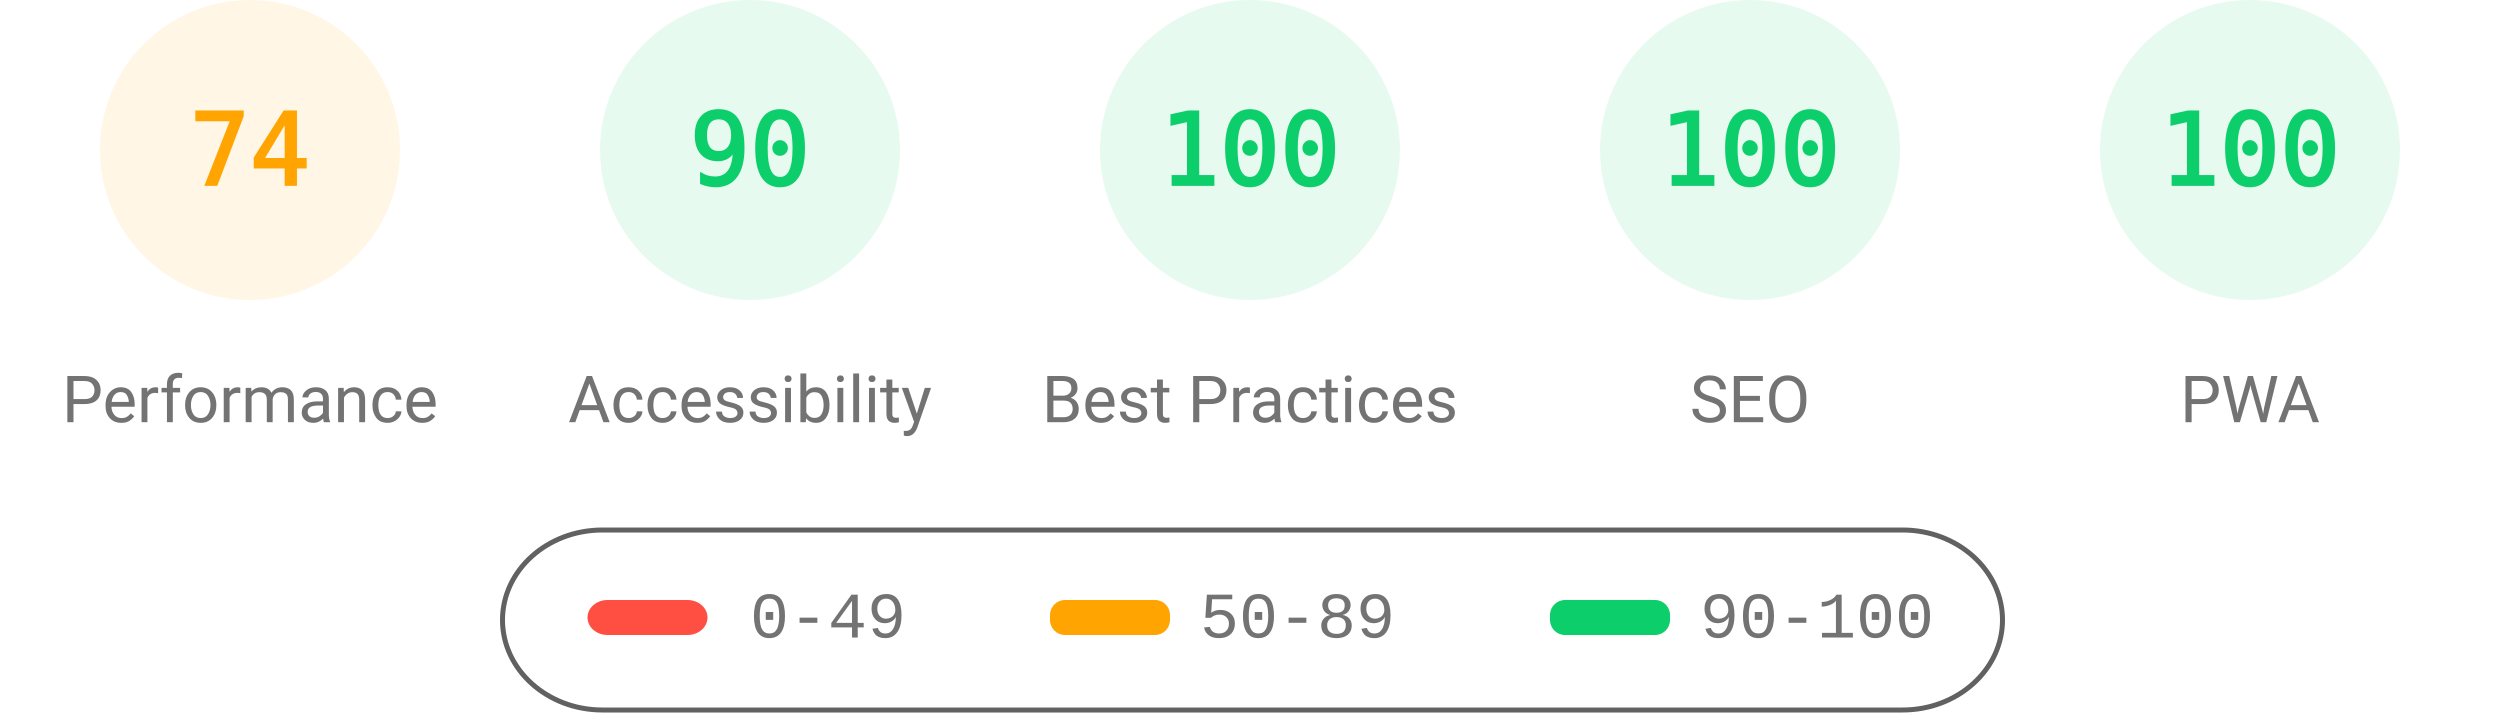
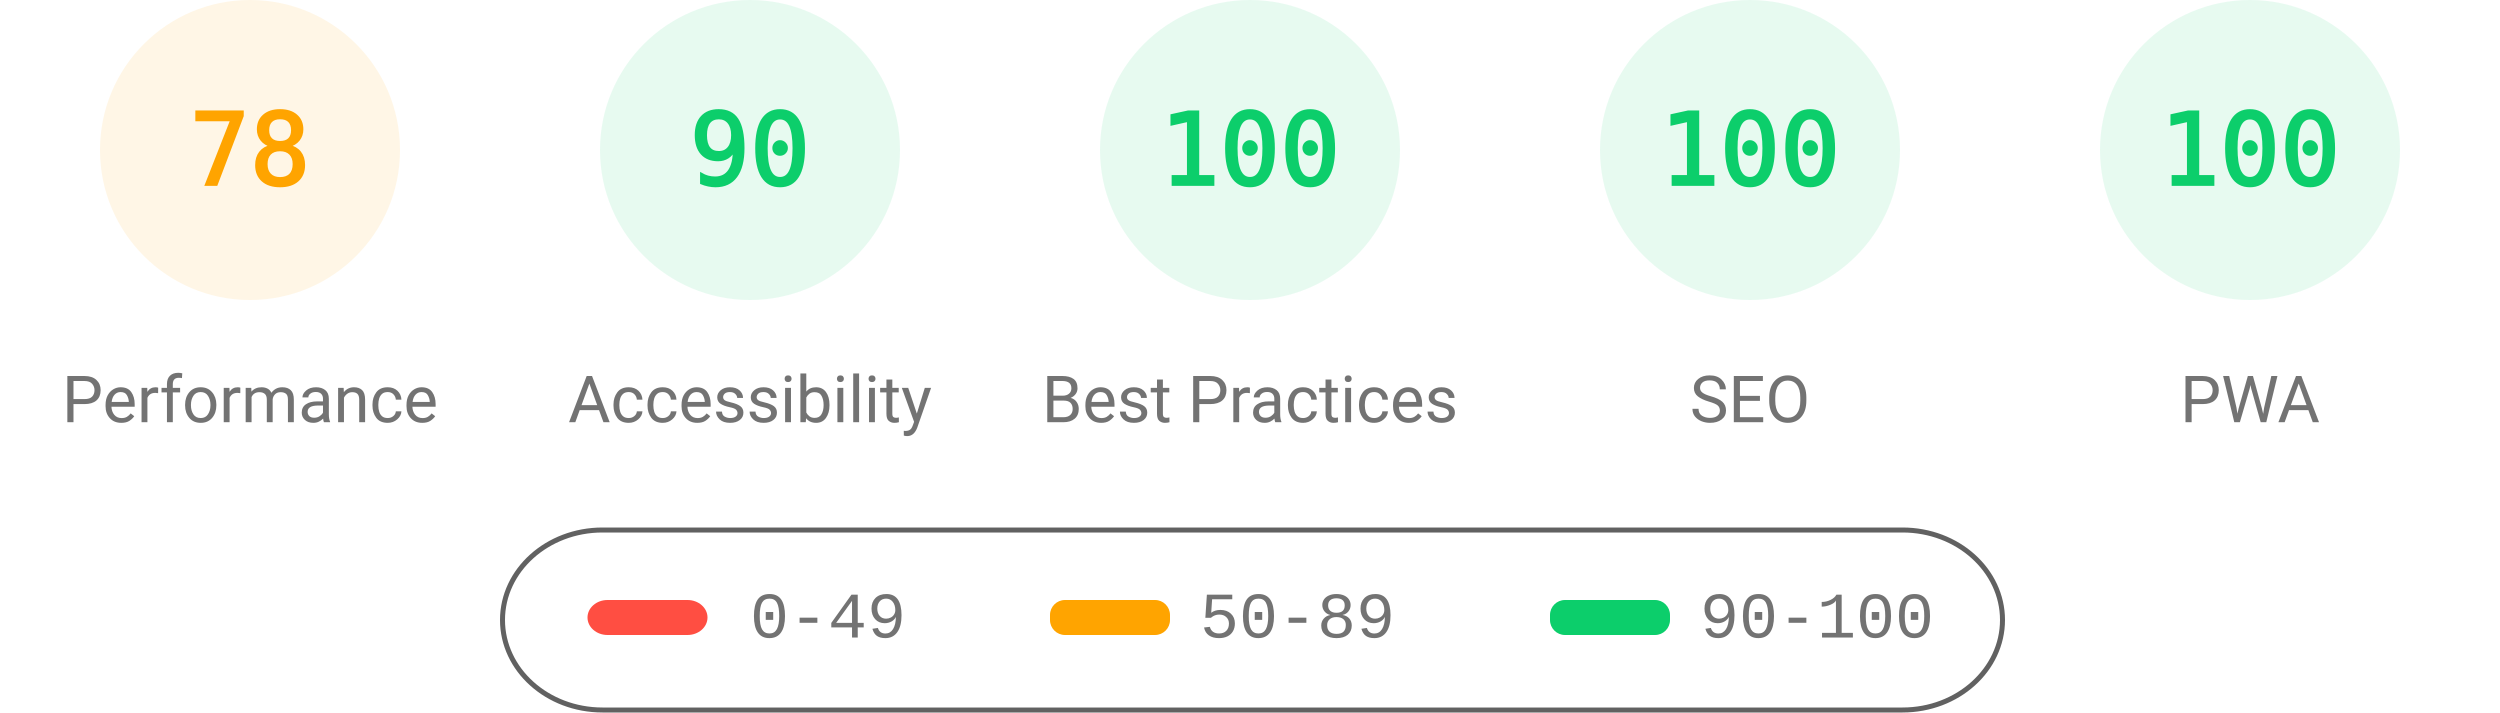
<svg xmlns="http://www.w3.org/2000/svg" fill="none" width="1000" height="285">
  <style>.gauge-base{opacity:.1}.gauge-arc{fill:none;animation-delay:250ms;stroke-linecap:round;transform:rotate(-90deg);transform-origin:100px 60px;animation:load-gauge 1s ease forwards}.guage-text{font-size:40px;font-family:monospace;text-align:center}.guage-red{color:#ff4e42;fill:#ff4e42;stroke:#ff4e42}.guage-orange{color:#ffa400;fill:#ffa400;stroke:#ffa400}.guage-green{color:#0cce6b;fill:#0cce6b;stroke:#0cce6b}.guage-undefined{color:#5c5c5c;fill:#5c5c5c;stroke:#5c5c5c}.guage-title{color:#737373;fill:#737373;stroke:none;font-size:26px;line-height:26px;font-family:Roboto,Halvetica,Arial,sans-serif}@keyframes load-gauge{from{stroke-dasharray:0 352.858}}</style>
  <svg class="guage-div guage-perf guage-orange" viewBox="0 0 200 200" width="200" height="200">
    <circle class="gauge-base" r="56" cx="100" cy="60" stroke-width="8" />
-     <circle class="gauge-arc guage-arc-1" r="56" cx="100" cy="60" stroke-width="8" style="stroke-dasharray:260.375,351.858" />
-     <text class="guage-text" x="100" y="60" alignment-baseline="central" dominant-baseline="central" text-anchor="middle">74</text>
+     <circle class="gauge-arc guage-arc-1" r="56" cx="100" cy="60" stroke-width="8" style="stroke-dasharray:274.449,351.858" />
+     <text class="guage-text" x="100" y="60" alignment-baseline="central" dominant-baseline="central" text-anchor="middle">78</text>
    <text class="guage-title" x="100" y="160" alignment-baseline="central" dominant-baseline="central" text-anchor="middle">Performance</text>
  </svg>
  <svg class="guage-div guage-acc guage-green" viewBox="0 0 200 200" width="200" height="200" x="200">
    <circle class="gauge-base" r="56" cx="100" cy="60" stroke-width="8" />
    <circle class="gauge-arc guage-arc-2" r="56" cx="100" cy="60" stroke-width="8" style="stroke-dasharray:316.672,351.858" />
    <text class="guage-text" x="100" y="60" alignment-baseline="central" dominant-baseline="central" text-anchor="middle">90</text>
    <text class="guage-title" x="100" y="160" alignment-baseline="central" dominant-baseline="central" text-anchor="middle">Accessibility</text>
  </svg>
  <svg class="guage-div guage-best guage-green" viewBox="0 0 200 200" width="200" height="200" x="400">
    <circle class="gauge-base" r="56" cx="100" cy="60" stroke-width="8" />
    <circle class="gauge-arc guage-arc-3" r="56" cx="100" cy="60" stroke-width="8" style="stroke-dasharray:351.858,351.858" />
    <text class="guage-text" x="100" y="60" alignment-baseline="central" dominant-baseline="central" text-anchor="middle">100</text>
    <text class="guage-title" x="100" y="160" alignment-baseline="central" dominant-baseline="central" text-anchor="middle">Best Practices</text>
  </svg>
  <svg class="guage-div guage-seo guage-green" viewBox="0 0 200 200" width="200" height="200" x="600">
    <circle class="gauge-base" r="56" cx="100" cy="60" stroke-width="8" />
    <circle class="gauge-arc guage-arc-4" r="56" cx="100" cy="60" stroke-width="8" style="stroke-dasharray:351.858,351.858" />
    <text class="guage-text" x="100" y="60" alignment-baseline="central" dominant-baseline="central" text-anchor="middle">100</text>
    <text class="guage-title" x="100" y="160" alignment-baseline="central" dominant-baseline="central" text-anchor="middle">SEO</text>
  </svg>
  <svg class="guage-div guage-pwa guage-green" viewBox="0 0 200 200" width="200" height="200" x="800">
    <circle class="gauge-base" r="56" cx="100" cy="60" stroke-width="8" />
    <circle class="gauge-arc guage-arc-4" r="56" cx="100" cy="60" stroke-width="8" style="stroke-dasharray:351.858,351.858" />
    <text class="guage-text" x="100" y="60" alignment-baseline="central" dominant-baseline="central" text-anchor="middle">100</text>
    <text class="guage-title" x="100" y="160" alignment-baseline="central" dominant-baseline="central" text-anchor="middle">PWA</text>
  </svg>
  <svg width="604" height="76" x="200" y="210">
    <path fill="none" id="canvas_background" d="M-1-1h604v80H-1z" />
    <rect fill-opacity="0" stroke="#616161" stroke-width="2" rx="40" id="svg_2" height="72" width="600" y="2" x="1" fill="#000" />
    <rect stroke="#000" rx="8" id="svg_3" height="14" width="48" y="30" x="35" stroke-opacity="null" stroke-width="0" fill="#ff4e42" />
    <rect stroke="#000" rx="6" id="svg_4" height="14" width="48" y="30" x="220" stroke-opacity="null" stroke-width="0" fill="#ffa400" />
    <rect stroke="#000" rx="6" id="svg_5" height="14" width="48" y="30" x="420" stroke-opacity="null" stroke-width="0" fill="#0cce6b" />
    <text xml:space="preserve" text-anchor="start" font-family="'Courier New', Courier, monospace" font-size="26" id="svg_6" y="45" x="100" stroke-opacity="null" stroke-width="0" stroke="#000" fill="#737373">0-49</text>
    <text xml:space="preserve" text-anchor="start" font-family="'Courier New', Courier, monospace" font-size="26" id="svg_7" y="45" x="280" stroke-opacity="null" stroke-width="0" stroke="#000" fill="#737373">50-89</text>
    <text xml:space="preserve" text-anchor="start" font-family="'Courier New', Courier, monospace" font-size="26" id="svg_8" y="45" x="480" stroke-opacity="null" stroke-width="0" stroke="#000" fill="#737373">90-100</text>
  </svg>
</svg>
